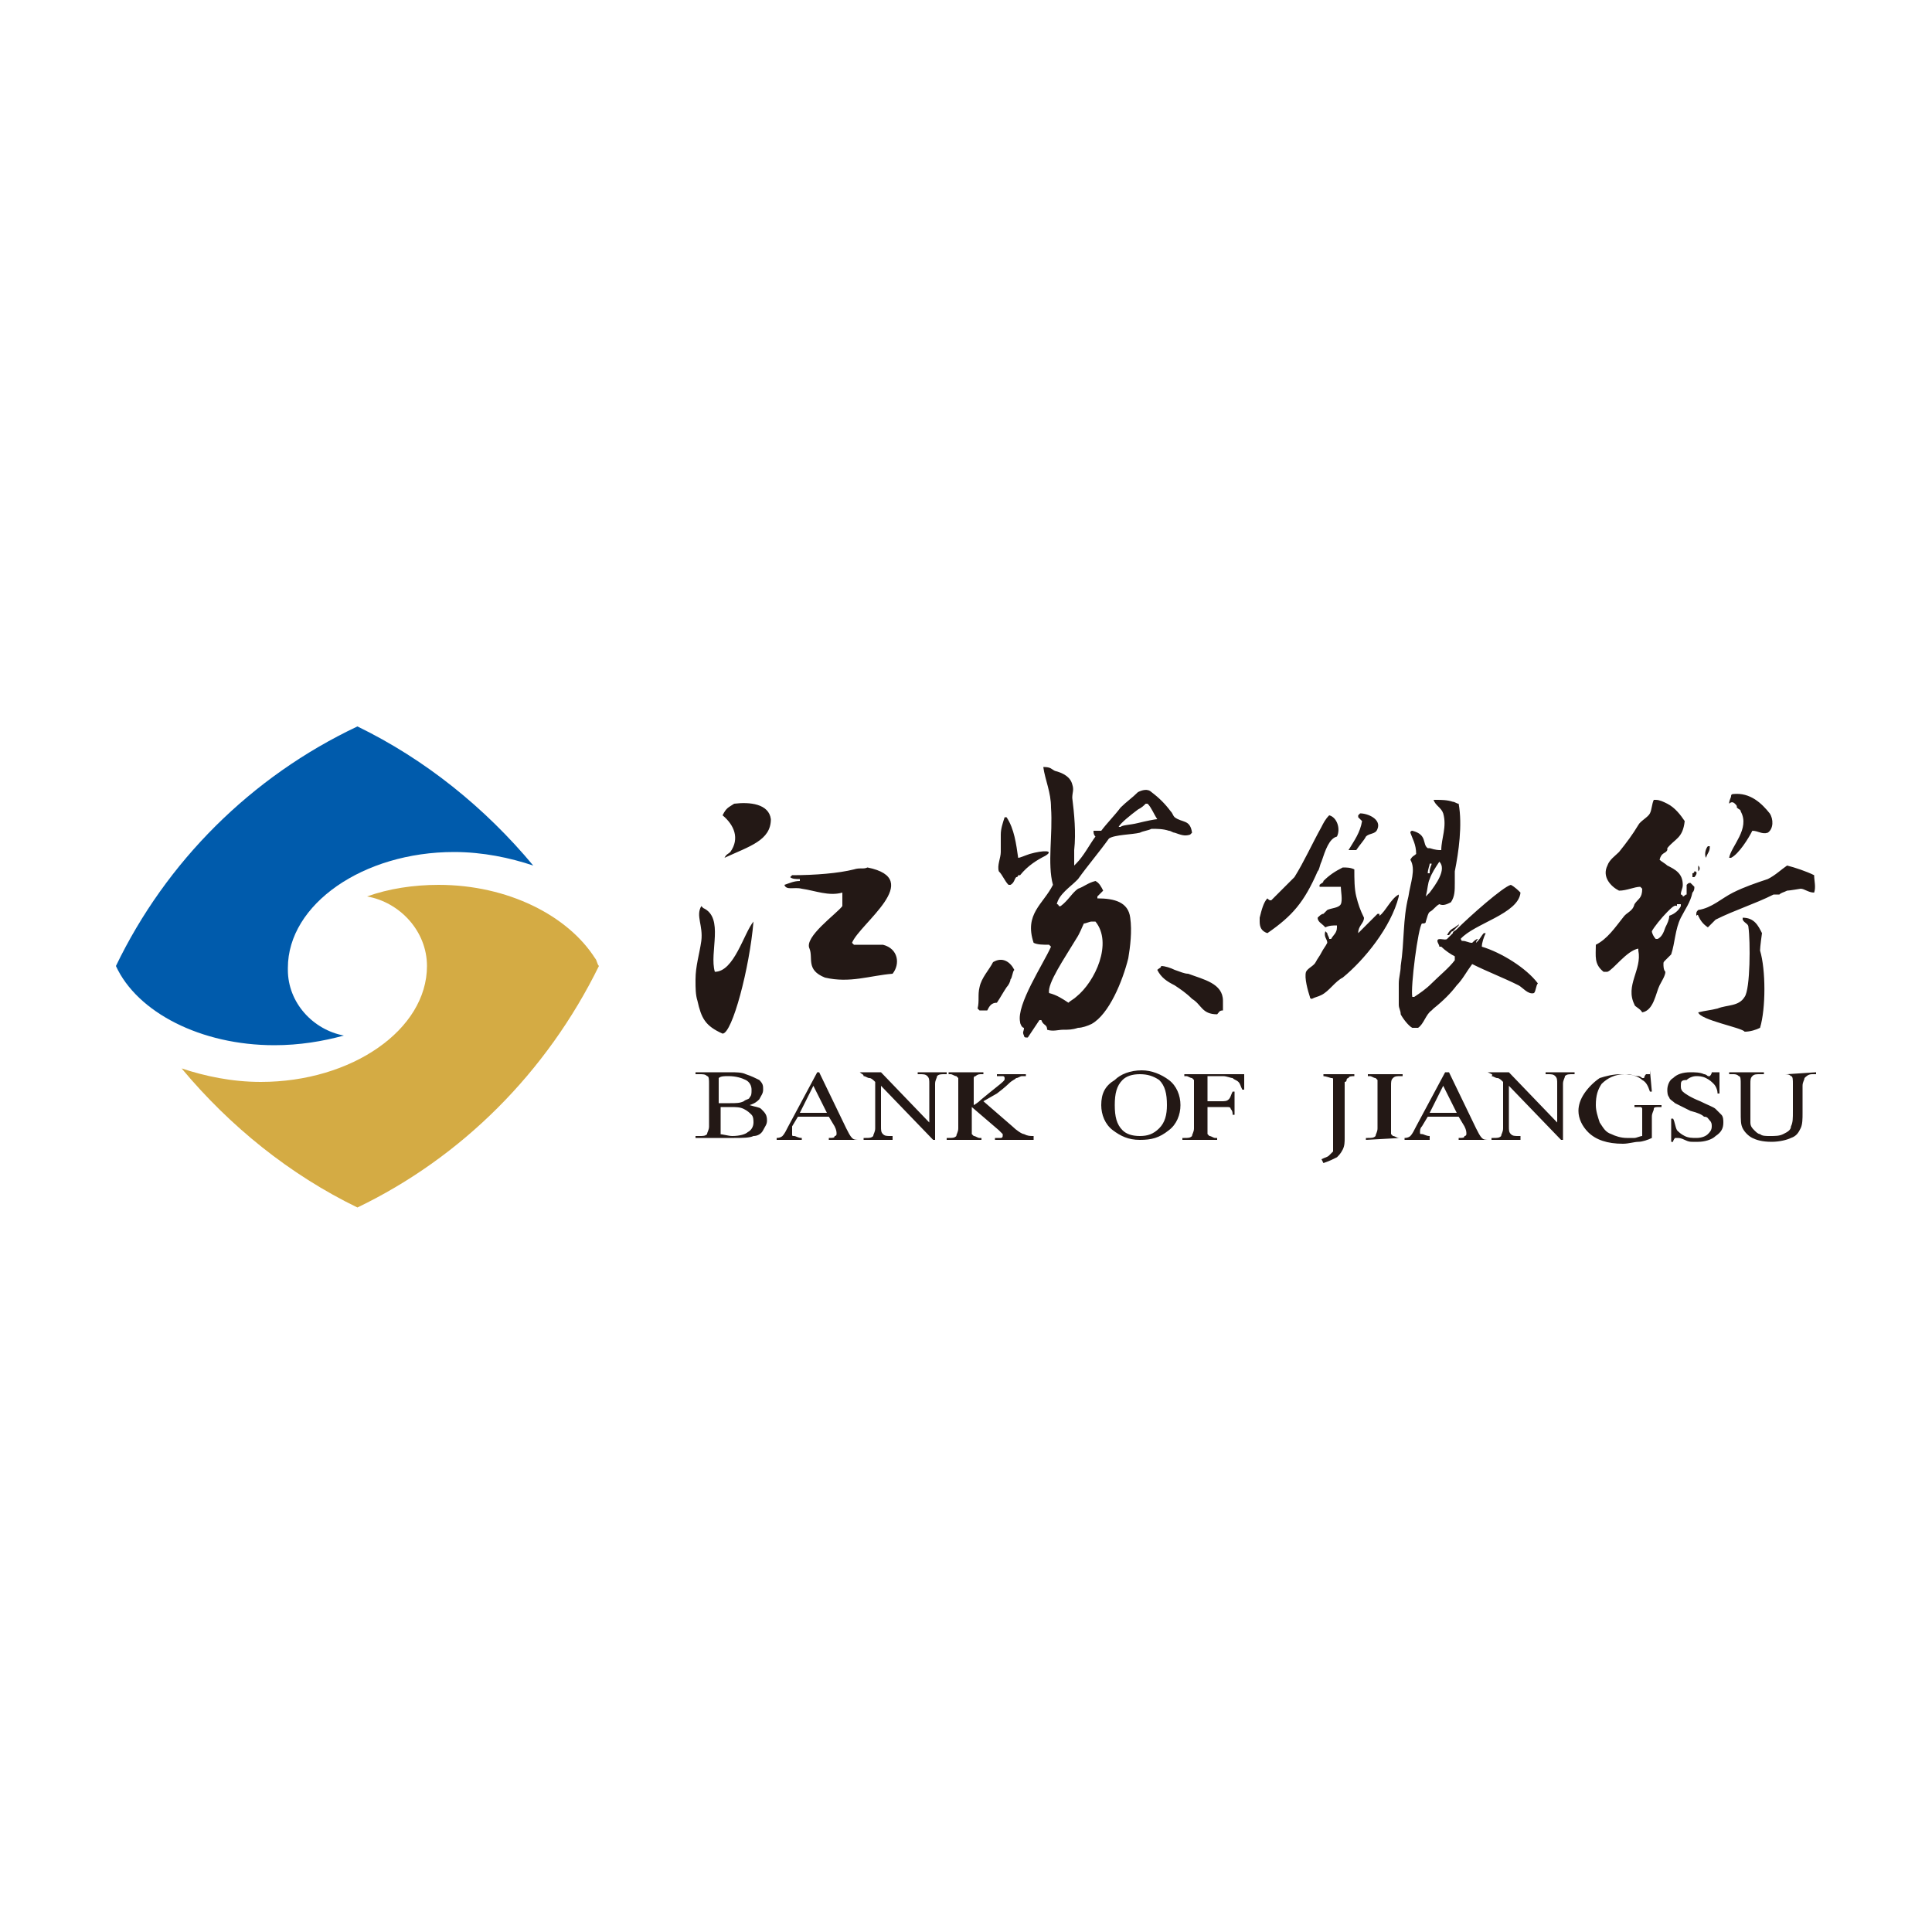
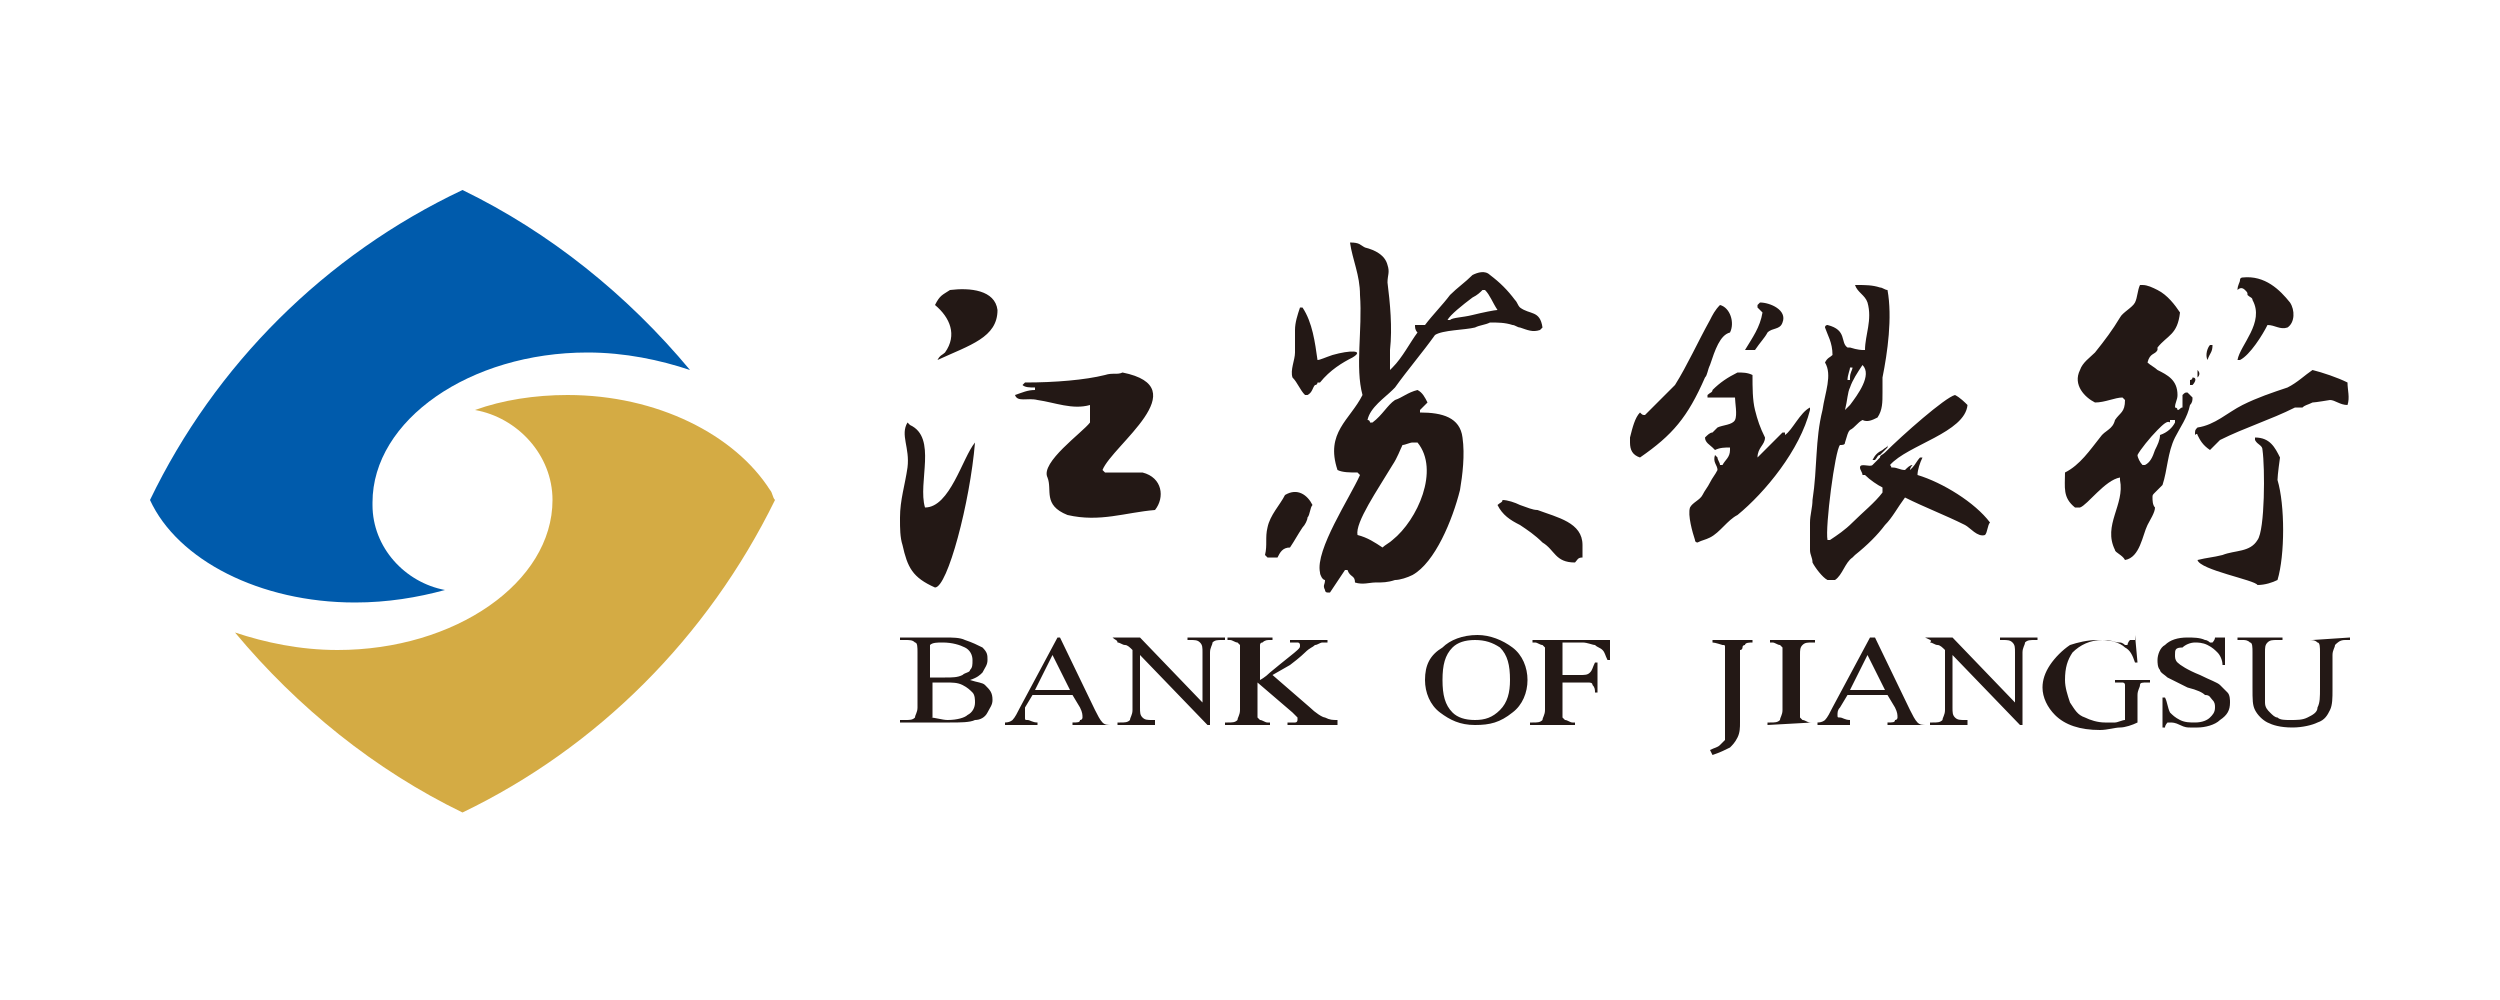
- <svg xmlns="http://www.w3.org/2000/svg" viewBox="0 0 2560 1024" version="1.1" width="200" height="200">
+ <svg xmlns="http://www.w3.org/2000/svg" viewBox="0 0 2560 1024" version="1.1">
  <path d="M581.12 404.48c-33.28 0-66.56 5.12-94.72 15.36 43.52 7.68 79.36 46.08 79.36 92.16 0 84.48-99.84 153.6-220.16 153.6-38.4 0-74.24-7.68-104.96-17.92 64 76.8 143.36 140.8 232.96 184.32 138.24-66.56 250.88-179.2 320-320-2.56-2.56-2.56-7.68-5.12-10.24-35.84-56.32-115.2-97.28-207.36-97.28z" fill="#D4AB44" />
  <path d="M363.52 616.96c33.28 0 64-5.12 92.16-12.8-40.96-7.68-74.24-43.52-74.24-87.04v-2.56c0-84.48 99.84-153.6 220.16-153.6 38.4 0 74.24 7.68 104.96 17.92-64-76.8-143.36-140.8-232.96-184.32C332.8 261.12 220.16 373.76 153.6 512c28.16 61.44 112.64 104.96 209.92 104.96z" fill="#005BAC" />
  <path d="M2209.28 355.84v2.56c-2.56 5.12-7.68 2.56-10.24 12.8 2.56 2.56 7.68 5.12 10.24 7.68 10.24 5.12 20.48 10.24 20.48 25.6 0 5.12-2.56 7.68-2.56 12.8 0 0 2.56 0 2.56 2.56 2.56 0 2.56-2.56 5.12-2.56v-12.8c2.56-2.56 2.56-2.56 5.12-2.56l2.56 2.56 2.56 2.56c0 2.56 0 5.12-2.56 7.68-2.56 12.8-10.24 23.04-15.36 33.28-7.68 15.36-7.68 33.28-12.8 48.64l-7.68 7.68c-2.56 2.56-2.56 2.56-2.56 5.12s0 7.68 2.56 10.24c0 5.12-5.12 12.8-7.68 17.92-5.12 10.24-7.68 33.28-23.04 35.84-2.56-5.12-10.24-7.68-10.24-10.24-12.8-25.6 10.24-46.08 5.12-71.68v-2.56c-15.36 2.56-33.28 28.16-40.96 30.72H2124.8c-12.8-10.24-10.24-20.48-10.24-35.84 15.36-7.68 25.6-23.04 35.84-35.84 5.12-7.68 12.8-7.68 15.36-17.92 5.12-7.68 10.24-7.68 10.24-20.48l-2.56-2.56c-7.68 0-17.92 5.12-28.16 5.12-10.24-5.12-23.04-17.92-15.36-33.28 2.56-7.68 10.24-12.8 15.36-17.92 10.24-12.8 17.92-23.04 25.6-35.84 2.56-5.12 12.8-10.24 15.36-15.36 2.56-5.12 2.56-12.8 5.12-17.92h2.56c5.12 0 10.24 2.56 15.36 5.12 10.24 5.12 17.92 15.36 23.04 23.04-2.56 23.04-12.8 23.04-23.04 35.84 0-5.12 0-2.56 0 0z m89.6-58.88c2.56 2.56 2.56 2.56 2.56 5.12 2.56 2.56 5.12 2.56 5.12 5.12 12.8 23.04-12.8 46.08-15.36 61.44h2.56c10.24-5.12 23.04-25.6 28.16-35.84 7.68 0 12.8 5.12 20.48 2.56 7.68-5.12 7.68-17.92 2.56-25.6-10.24-12.8-25.6-28.16-48.64-25.6 0 0-2.56 0-2.56 2.56s-2.56 5.12-2.56 10.24c2.56-2.56 5.12-2.56 7.68 0z m-48.64 276.48c10.24-2.56 15.36-2.56 25.6-5.12 12.8-5.12 28.16-2.56 35.84-15.36 7.68-10.24 7.68-74.24 5.12-92.16 0-5.12-5.12-5.12-7.68-10.24v-2.56c15.36 0 20.48 10.24 25.6 20.48 0 0-2.56 17.92-2.56 23.04 7.68 25.6 7.68 76.8 0 102.4-5.12 2.56-12.8 5.12-20.48 5.12-2.56-5.12-58.88-15.36-61.44-25.6 0 2.56 0 2.56 0 0z m0-128c2.56 5.12 5.12 10.24 12.8 15.36l10.24-10.24c25.6-12.8 51.2-20.48 76.8-33.28h7.68c2.56-2.56 5.12-2.56 10.24-5.12 2.56 0 17.92-2.56 17.92-2.56 5.12 0 10.24 5.12 17.92 5.12 2.56-7.68 0-15.36 0-23.04-10.24-5.12-25.6-10.24-35.84-12.8-7.68 5.12-15.36 12.8-25.6 17.92-15.36 5.12-30.72 10.24-46.08 17.92-15.36 7.68-28.16 20.48-46.08 23.04-2.56 2.56-2.56 2.56-2.56 7.68 2.56-2.56 2.56 0 2.56 0z m0-66.56c2.56 2.56 2.56 5.12 0 7.68v-5.12-2.56z m10.24-10.24c2.56-7.68 5.12-7.68 5.12-15.36h-2.56c-2.56 2.56-5.12 10.24-2.56 15.36z m-17.92 25.6c2.56 0 2.56 0 0 0h2.56c2.56-2.56 5.12-7.68 0-7.68 0 0 0 2.56-2.56 2.56v5.12z m-33.28 46.08c-7.68 7.68-17.92 20.48-20.48 25.6 0 2.56 2.56 7.68 5.12 10.24h2.56c5.12-2.56 7.68-7.68 10.24-15.36 2.56-5.12 5.12-10.24 5.12-15.36 7.68-2.56 12.8-7.68 15.36-12.8v-2.56h-5.12v2.56c-2.56-2.56-7.68 2.56-12.8 7.68zM1751.04 550.4c-5.12 2.56-7.68 2.56-12.8 5.12 0 0-2.56 0-2.56-2.56-2.56-7.68-7.68-25.6-5.12-33.28 2.56-5.12 10.24-7.68 12.8-12.8 2.56-5.12 5.12-7.68 7.68-12.8 2.56-5.12 5.12-7.68 7.68-12.8 0-5.12-5.12-7.68-2.56-15.36l2.56 2.56c0 2.56 2.56 5.12 2.56 7.68h2.56c2.56-5.12 7.68-7.68 7.68-15.36v-2.56c-5.12 0-10.24 0-15.36 2.56l-2.56-2.56c-2.56-2.56-7.68-5.12-7.68-10.24 2.56-2.56 5.12-5.12 7.68-5.12l5.12-5.12c5.12-2.56 15.36-2.56 17.92-7.68 2.56-5.12 0-17.92 0-23.04h-28.16v-2.56c2.56-2.56 5.12-2.56 5.12-5.12 7.68-7.68 15.36-12.8 25.6-17.92 5.12 0 10.24 0 15.36 2.56 0 12.8 0 25.6 2.56 35.84 2.56 10.24 5.12 17.92 10.24 28.16 0 7.68-7.68 10.24-7.68 20.48l25.6-25.6h2.56v2.56c7.68-5.12 15.36-23.04 25.6-28.16v2.56c-10.24 40.96-46.08 84.48-74.24 107.52-10.24 5.12-17.92 17.92-28.16 23.04z m143.36-110.08c5.12-2.56 7.68-7.68 12.8-10.24 5.12 2.56 10.24 0 15.36-2.56 5.12-7.68 5.12-15.36 5.12-25.6v-15.36c5.12-25.6 10.24-61.44 5.12-89.6-2.56 0-5.12-2.56-7.68-2.56-7.68-2.56-15.36-2.56-23.04-2.56h-2.56c2.56 7.68 10.24 10.24 12.8 17.92 5.12 17.92-2.56 33.28-2.56 48.64h-2.56s-5.12 0-12.8-2.56h-2.56c-7.68-5.12 0-17.92-20.48-23.04 0 0-2.56 0-2.56 2.56 2.56 7.68 7.68 15.36 7.68 28.16-2.56 2.56-5.12 2.56-7.68 7.68 7.68 12.8 0 30.72-2.56 48.64-7.68 30.72-5.12 58.88-10.24 92.16 0 7.68-2.56 15.36-2.56 23.04V563.2c0 5.12 2.56 7.68 2.56 12.8 2.56 5.12 10.24 15.36 15.36 17.92h7.68c7.68-5.12 10.24-17.92 17.92-23.04l2.56-2.56c12.8-10.24 23.04-20.48 30.72-30.72 7.68-7.68 12.8-17.92 20.48-28.16 20.48 10.24 40.96 17.92 61.44 28.16 5.12 2.56 12.8 12.8 20.48 10.24 2.56-2.56 2.56-10.24 5.12-12.8-15.36-20.48-48.64-40.96-74.24-48.64 0-5.12 2.56-12.8 5.12-17.92h-2.56c-2.56 2.56-5.12 7.68-7.68 10.24l-2.56 2.56c0-2.56 2.56-5.12 2.56-5.12-2.56 0-5.12 2.56-7.68 5.12-5.12 0-7.68-2.56-12.8-2.56-2.56 0 0 0-2.56-2.56 17.92-20.48 76.8-33.28 79.36-61.44-2.56-2.56-7.68-7.68-12.8-10.24-10.24 2.56-53.76 40.96-71.68 58.88-2.56 2.56-5.12 2.56-5.12 5.12l-7.68 7.68c-2.56 2.56-12.8-2.56-12.8 2.56 0 2.56 2.56 5.12 2.56 7.68h2.56c5.12 5.12 12.8 10.24 17.92 12.8v5.12c-7.68 10.24-20.48 20.48-30.72 30.72-7.68 7.68-15.36 12.8-23.04 17.92h-2.56c-2.56-12.8 7.68-92.16 12.8-97.28 2.56 0 5.12 0 5.12-2.56 2.56-7.68 2.56-10.24 5.12-12.8z m0-64s2.56 0 0 0h2.56c0 2.56-2.56 5.12-2.56 10.24v2.56h-2.56c0-5.12 2.56-10.24 2.56-12.8z m0 20.48c2.56-7.68 7.68-15.36 12.8-23.04 10.24 10.24-5.12 30.72-12.8 40.96l-5.12 5.12c2.56-10.24 2.56-17.92 5.12-23.04z m33.28 64c2.56-2.56 5.12-2.56 5.12-5.12v2.56l-7.68 7.68c-2.56 0-2.56 2.56-5.12 5.12h-2.56c2.56-5.12 5.12-7.68 10.24-10.24z m-176.64-133.12c-12.8 23.04-23.04 46.08-35.84 66.56l-30.72 30.72c-2.56 0-2.56 0-5.12-2.56-5.12 5.12-7.68 15.36-10.24 25.6v5.12c0 7.68 2.56 12.8 10.24 15.36 33.28-23.04 48.64-40.96 66.56-81.92 2.56-2.56 2.56-7.68 5.12-12.8 5.12-15.36 10.24-30.72 20.48-33.28 5.12-10.24 0-25.6-10.24-28.16-5.12 5.12-7.68 10.24-10.24 15.36z m58.88 12.8c5.12-5.12 12.8-2.56 15.36-10.24 5.12-12.8-12.8-20.48-23.04-20.48l-2.56 2.56v2.56l5.12 5.12c-2.56 15.36-10.24 25.6-17.92 38.4h10.24c5.12-7.68 10.24-12.8 12.8-17.92zM1169.92 483.84h-38.4l-2.56-2.56c10.24-25.6 97.28-84.48 20.48-99.84-5.12 2.56-10.24 0-17.92 2.56-20.48 5.12-51.2 7.68-81.92 7.68l-2.56 2.56c2.56 2.56 7.68 2.56 12.8 2.56v2.56c-7.68 0-12.8 2.56-20.48 5.12 2.56 7.68 12.8 2.56 23.04 5.12 17.92 2.56 35.84 10.24 53.76 5.12v17.92c-7.68 10.24-51.2 40.96-43.52 56.32 5.12 12.8-5.12 28.16 20.48 38.4 33.28 7.68 58.88-2.56 89.6-5.12 10.24-12.8 7.68-33.28-12.8-38.4zM947.2 519.68c-7.68-25.6 12.8-71.68-15.36-84.48l-2.56-2.56c-7.68 12.8 2.56 25.6 0 46.08-2.56 17.92-7.68 33.28-7.68 51.2v2.56c0 7.68 0 17.92 2.56 25.6 5.12 23.04 10.24 33.28 33.28 43.52 12.8 0 35.84-87.04 40.96-148.48-12.8 15.36-25.6 66.56-51.2 66.56z m25.6-222.72c-7.68 5.12-10.24 5.12-15.36 15.36 15.36 12.8 23.04 30.72 10.24 48.64-2.56 2.56-5.12 2.56-7.68 7.68 33.28-15.36 61.44-23.04 61.44-51.2-2.56-20.48-28.16-23.04-48.64-20.48zM1315.84 506.88c-5.12 10.24-15.36 20.48-17.92 33.28-2.56 10.24 0 17.92-2.56 28.16l2.56 2.56h10.24c2.56-5.12 5.12-10.24 12.8-10.24 5.12-7.68 7.68-12.8 12.8-20.48 2.56-2.56 5.12-7.68 5.12-10.24 2.56-2.56 2.56-10.24 5.12-12.8-5.12-10.24-15.36-17.92-28.16-10.24z m33.28-138.24c2.56 0 7.68-2.56 15.36-5.12 17.92-5.12 33.28-5.12 20.48 2.56-10.24 5.12-23.04 12.8-33.28 25.6h-2.56s0 2.56-2.56 2.56c-2.56 2.56-2.56 7.68-7.68 10.24h-2.56c-5.12-5.12-7.68-12.8-12.8-17.92-2.56-7.68 2.56-17.92 2.56-25.6v-23.04c0-7.68 2.56-15.36 5.12-23.04h2.56c10.24 15.36 12.8 35.84 15.36 53.76z m207.36 168.96c-10.24-5.12-17.92-10.24-23.04-20.48 2.56-2.56 5.12-2.56 5.12-5.12 5.12 0 12.8 2.56 17.92 5.12 7.68 2.56 12.8 5.12 17.92 5.12 20.48 7.68 46.08 12.8 46.08 35.84v12.8c-5.12 0-5.12 2.56-7.68 5.12-20.48 0-20.48-12.8-33.28-20.48-7.68-7.68-15.36-12.8-23.04-17.92z m-48.64-256c-7.68 7.68-15.36 12.8-23.04 20.48-7.68 10.24-17.92 20.48-25.6 30.72h-10.24c0 2.56 0 5.12 2.56 7.68-7.68 10.24-15.36 25.6-25.6 35.84l-2.56 2.56V358.4c2.56-23.04 0-48.64-2.56-69.12 0-7.68 2.56-10.24 0-17.92-2.56-10.24-12.8-15.36-23.04-17.92-5.12-2.56-5.12-5.12-15.36-5.12 2.56 17.92 10.24 33.28 10.24 53.76 2.56 35.84-5.12 74.24 2.56 102.4-12.8 25.6-38.4 38.4-25.6 76.8 5.12 2.56 12.8 2.56 20.48 2.56l2.56 2.56c-10.24 23.04-46.08 76.8-40.96 99.84 0 2.56 2.56 7.68 5.12 7.68 0 5.12-2.56 5.12 0 10.24 0 0 0 2.56 2.56 2.56h2.56l15.36-23.04h2.56c2.56 7.68 7.68 5.12 7.68 12.8 7.68 2.56 15.36 0 20.48 0 7.68 0 12.8 0 20.48-2.56 5.12 0 12.8-2.56 17.92-5.12 23.04-12.8 40.96-56.32 48.64-87.04 2.56-15.36 5.12-35.84 2.56-53.76-2.56-20.48-20.48-25.6-43.52-25.6v-2.56l7.68-7.68c-2.56-5.12-5.12-10.24-10.24-12.8-10.24 2.56-15.36 7.68-23.04 10.24-7.68 5.12-12.8 15.36-23.04 23.04h-2.56s0-2.56-2.56-2.56c2.56-12.8 17.92-23.04 25.6-30.72l2.56-2.56c12.8-17.92 28.16-35.84 40.96-53.76 7.68-5.12 30.72-5.12 40.96-7.68 5.12-2.56 10.24-2.56 15.36-5.12 7.68 0 15.36 0 23.04 2.56 2.56 0 5.12 2.56 7.68 2.56 7.68 2.56 12.8 5.12 20.48 2.56l2.56-2.56c-2.56-17.92-12.8-12.8-23.04-20.48-2.56-2.56-2.56-5.12-5.12-7.68-7.68-10.24-15.36-17.92-25.6-25.6-5.12-5.12-12.8-2.56-17.92 0z m-81.92 271.36c-2.56 2.56-7.68 5.12-10.24 7.68-7.68-5.12-15.36-10.24-25.6-12.8-2.56-12.8 20.48-46.08 35.84-71.68 5.12-7.68 7.68-15.36 10.24-20.48 2.56 0 7.68-2.56 10.24-2.56h5.12c23.04 28.16 0 79.36-25.6 99.84z m81.92-230.4c-10.24 2.56-20.48 2.56-23.04 5.12h-2.56c2.56-5.12 15.36-15.36 25.6-23.04 5.12-2.56 7.68-5.12 10.24-7.68h2.56c5.12 5.12 7.68 12.8 12.8 20.48-2.56 0-15.36 2.56-25.6 5.12zM993.28 696.32c7.68 2.56 12.8 2.56 15.36 5.12 5.12 5.12 7.68 7.68 7.68 15.36 0 5.12-2.56 7.68-5.12 12.8s-7.68 7.68-12.8 7.68c-5.12 2.56-15.36 2.56-25.6 2.56h-51.2v-2.56h5.12c5.12 0 7.68 0 10.24-2.56 0-2.56 2.56-5.12 2.56-10.24v-56.32c0-5.12 0-10.24-2.56-10.24-2.56-2.56-5.12-2.56-10.24-2.56H921.6v-2.56h46.08c7.68 0 15.36 0 20.48 2.56 7.68 2.56 12.8 5.12 17.92 7.68 5.12 5.12 5.12 7.68 5.12 12.8s-2.56 7.68-5.12 12.8c-2.56 2.56-5.12 5.12-12.8 7.68z m-40.96-2.56h15.36c7.68 0 12.8 0 17.92-2.56 2.56-2.56 7.68-2.56 7.68-5.12 2.56-2.56 2.56-5.12 2.56-10.24s-2.56-10.24-7.68-12.8c-5.12-2.56-12.8-5.12-23.04-5.12-5.12 0-10.24 0-12.8 2.56v33.28z m0 40.96c5.12 0 12.8 2.56 17.92 2.56 10.24 0 17.92-2.56 20.48-5.12 5.12-2.56 7.68-7.68 7.68-12.8 0-2.56 0-7.68-2.56-10.24-2.56-2.56-5.12-5.12-10.24-7.68-5.12-2.56-10.24-2.56-17.92-2.56h-12.8v35.84zM1098.24 711.68h-40.96l-7.68 12.8v10.24c0 2.56 0 2.56 2.56 2.56s5.12 2.56 10.24 2.56v2.56h-33.28v-2.56c5.12 0 7.68-2.56 7.68-2.56 2.56-2.56 5.12-7.68 7.68-12.8l38.4-71.68h2.56l35.84 74.24c2.56 5.12 5.12 10.24 7.68 12.8 2.56 2.56 5.12 2.56 10.24 2.56h-40.96v-2.56c5.12 0 7.68 0 7.68-2.56 2.56 0 2.56-2.56 2.56-2.56 0-2.56 0-5.12-2.56-10.24l-7.68-12.8z m-2.56-5.12l-17.92-35.84-17.92 35.84h35.84zM1139.2 652.8h28.16l64 66.56v-51.2c0-5.12 0-7.68-2.56-10.24-2.56-2.56-5.12-2.56-10.24-2.56h-2.56v-2.56H1254.4v2.56h-2.56c-5.12 0-7.68 0-10.24 2.56 0 2.56-2.56 5.12-2.56 10.24V742.4h-2.56l-69.12-71.68v53.76c0 5.12 0 7.68 2.56 10.24 2.56 2.56 5.12 2.56 10.24 2.56h2.56v5.12h-38.4v-2.56h2.56c5.12 0 7.68 0 10.24-2.56 0-2.56 2.56-5.12 2.56-10.24V665.6c-2.56-2.56-5.12-5.12-7.68-5.12-2.56 0-5.12-2.56-7.68-2.56 0-2.56-2.56-2.56-5.12-5.12zM1303.04 691.2l38.4 33.28c5.12 5.12 12.8 10.24 15.36 10.24 5.12 2.56 7.68 2.56 12.8 2.56v5.12h-51.2v-2.56h7.68c2.56 0 2.56-2.56 2.56-2.56v-2.56l-5.12-5.12-35.84-30.72V734.72l2.56 2.56c2.56 0 5.12 2.56 7.68 2.56h2.56v2.56H1254.4v-2.56h2.56c5.12 0 7.68 0 10.24-2.56 0-2.56 2.56-5.12 2.56-10.24v-56.32-10.24l-2.56-2.56c-2.56 0-5.12-2.56-7.68-2.56h-2.56v-2.56h46.08v2.56h-2.56c-2.56 0-5.12 0-7.68 2.56-2.56 0-2.56 2.56-2.56 2.56V696.32s5.12-2.56 10.24-7.68c15.36-12.8 25.6-20.48 28.16-23.04 2.56-2.56 2.56-2.56 2.56-5.12 0 0 0-2.56-2.56-2.56H1320.96v-2.56h38.4v2.56h-5.12c-2.56 0-5.12 2.56-7.68 2.56-2.56 2.56-5.12 2.56-10.24 7.68 0 0-5.12 5.12-15.36 12.8l-17.92 10.24zM1512.96 650.24c12.8 0 25.6 5.12 35.84 12.8 10.24 7.68 15.36 20.48 15.36 33.28s-5.12 25.6-15.36 33.28c-12.8 10.24-23.04 12.8-38.4 12.8s-25.6-5.12-35.84-12.8c-10.24-7.68-15.36-20.48-15.36-33.28 0-15.36 5.12-25.6 17.92-33.28 7.68-7.68 20.48-12.8 35.84-12.8z m-2.56 5.12c-10.24 0-17.92 2.56-23.04 7.68-7.68 7.68-10.24 17.92-10.24 33.28 0 15.36 2.56 25.6 10.24 33.28 5.12 5.12 12.8 7.68 23.04 7.68s17.92-2.56 25.6-10.24c7.68-7.68 10.24-17.92 10.24-30.72 0-15.36-2.56-25.6-10.24-33.28-7.68-5.12-15.36-7.68-25.6-7.68zM1600 657.92V691.2h17.92c5.12 0 7.68 0 10.24-2.56 2.56-2.56 2.56-5.12 5.12-10.24h2.56v30.72h-2.56c0-2.56 0-5.12-2.56-7.68 0-2.56-2.56-2.56-5.12-2.56h-25.6V734.72l2.56 2.56c2.56 0 5.12 2.56 7.68 2.56h2.56v2.56h-46.08v-2.56h2.56c5.12 0 7.68 0 10.24-2.56 0-2.56 2.56-5.12 2.56-10.24v-56.32-7.68l-2.56-2.56c-2.56 0-5.12-2.56-7.68-2.56h-2.56v-2.56h79.36v20.48h-2.56c-2.56-5.12-2.56-7.68-5.12-10.24-2.56-2.56-5.12-2.56-7.68-5.12-2.56 0-7.68-2.56-12.8-2.56h-20.48zM1856 739.84l-46.08 2.56v-2.56h2.56c5.12 0 7.68 0 10.24-2.56 0-2.56 2.56-5.12 2.56-10.24v-56.32-7.68l-2.56-2.56c-2.56 0-5.12-2.56-7.68-2.56h-2.56v-2.56h46.08v2.56h-2.56c-5.12 0-7.68 0-10.24 2.56-2.56 2.56-2.56 5.12-2.56 10.24v64l2.56 2.56c2.56 0 5.12 2.56 7.68 2.56h2.56zM1932.8 711.68h-40.96l-7.68 12.8c-2.56 2.56-2.56 5.12-2.56 7.68 0 2.56 0 2.56 2.56 2.56s5.12 2.56 10.24 2.56v5.12h-33.28v-2.56c5.12 0 7.68-2.56 7.68-2.56 2.56-2.56 5.12-7.68 7.68-12.8l38.4-71.68h5.12l35.84 74.24c2.56 5.12 5.12 10.24 7.68 12.8 2.56 2.56 5.12 2.56 10.24 2.56h-40.96v-2.56c5.12 0 7.68 0 7.68-2.56 2.56 0 2.56-2.56 2.56-2.56 0-2.56 0-5.12-2.56-10.24l-7.68-12.8z m-2.56-5.12l-17.92-35.84-17.92 35.84h35.84zM1971.2 652.8h28.16l64 66.56v-51.2c0-5.12 0-7.68-2.56-10.24-2.56-2.56-5.12-2.56-10.24-2.56H2048v-2.56h38.4v2.56h-2.56c-5.12 0-7.68 0-10.24 2.56 0 2.56-2.56 5.12-2.56 10.24V742.4h-2.56l-69.12-71.68v53.76c0 5.12 0 7.68 2.56 10.24 2.56 2.56 5.12 2.56 10.24 2.56h2.56v5.12h-38.4v-2.56h2.56c5.12 0 7.68 0 10.24-2.56 0-2.56 2.56-5.12 2.56-10.24V665.6c-2.56-2.56-5.12-5.12-7.68-5.12-2.56 0-5.12-2.56-7.68-2.56 2.56-2.56 0-2.56-5.12-5.12zM2186.24 650.24l2.56 28.16h-2.56c-2.56-7.68-5.12-12.8-10.24-15.36-5.12-5.12-15.36-7.68-23.04-7.68-12.8 0-23.04 5.12-30.72 12.8-5.12 7.68-7.68 15.36-7.68 28.16 0 7.68 2.56 15.36 5.12 23.04 5.12 7.68 7.68 12.8 15.36 15.36 5.12 2.56 12.8 5.12 20.48 5.12h10.24c2.56 0 7.68-2.56 10.24-2.56v-25.6-10.24c0-2.56-2.56-2.56-2.56-2.56h-7.68v-2.56H2201.6v2.56h-2.56c-5.12 0-7.68 0-7.68 2.56s-2.56 5.12-2.56 10.24v28.16c-5.12 2.56-12.8 5.12-17.92 5.12-5.12 0-12.8 2.56-20.48 2.56-20.48 0-35.84-5.12-46.08-15.36-7.68-7.68-12.8-17.92-12.8-28.16 0-7.68 2.56-15.36 7.68-23.04 5.12-7.68 12.8-15.36 20.48-20.48 7.68-2.56 17.92-5.12 28.16-5.12h10.24c2.56 0 7.68 2.56 12.8 2.56 2.56 0 5.12 2.56 5.12 2.56h2.56s0-2.56 2.56-5.12h5.12zM2278.4 650.24v30.72h-2.56c0-5.12-2.56-10.24-5.12-12.8-2.56-2.56-5.12-5.12-10.24-7.68-5.12-2.56-10.24-2.56-12.8-2.56-5.12 0-10.24 2.56-12.8 5.12-7.68 0-7.68 2.56-7.68 7.68 0 2.56 0 5.12 2.56 7.68 2.56 2.56 10.24 7.68 23.04 12.8 10.24 5.12 17.92 7.68 20.48 10.24l7.68 7.68c2.56 2.56 2.56 7.68 2.56 10.24 0 7.68-2.56 12.8-10.24 17.92-5.12 5.12-15.36 7.68-23.04 7.68h-7.68c-2.56 0-5.12 0-10.24-2.56s-7.68-2.56-10.24-2.56h-2.56s-2.56 2.56-2.56 5.12h-2.56v-30.72h2.56c2.56 5.12 2.56 10.24 5.12 15.36 2.56 2.56 5.12 5.12 10.24 7.68 5.12 2.56 10.24 2.56 15.36 2.56 7.68 0 12.8-2.56 15.36-5.12 2.56-2.56 5.12-5.12 5.12-10.24 0-2.56 0-5.12-2.56-7.68-2.56-2.56-2.56-5.12-7.68-5.12-2.56-2.56-7.68-5.12-17.92-7.68l-20.48-10.24c-2.56-2.56-7.68-5.12-7.68-7.68-2.56-2.56-2.56-7.68-2.56-10.24 0-5.12 2.56-12.8 7.68-15.36 5.12-5.12 12.8-7.68 23.04-7.68 5.12 0 12.8 0 17.92 2.56 2.56 0 5.12 2.56 5.12 2.56h2.56s2.56-2.56 2.56-5.12h10.24zM2368 655.36l38.4-2.56v2.56h-5.12c-5.12 0-7.68 2.56-10.24 5.12 0 2.56-2.56 5.12-2.56 10.24v35.84c0 7.68 0 15.36-2.56 20.48-2.56 5.12-5.12 10.24-12.8 12.8-5.12 2.56-15.36 5.12-25.6 5.12-12.8 0-20.48-2.56-25.6-5.12-5.12-2.56-10.24-7.68-12.8-12.8-2.56-5.12-2.56-10.24-2.56-23.04v-35.84c0-5.12 0-10.24-2.56-10.24-2.56-2.56-5.12-2.56-7.68-2.56h-5.12v-2.56h46.08v2.56h-5.12c-5.12 0-7.68 0-10.24 2.56-2.56 2.56-2.56 5.12-2.56 10.24v51.2c0 5.12 2.56 7.68 5.12 10.24 2.56 2.56 5.12 5.12 7.68 5.12 2.56 2.56 7.68 2.56 12.8 2.56 7.68 0 12.8 0 17.92-2.56 5.12-2.56 10.24-5.12 10.24-10.24 2.56-5.12 2.56-10.24 2.56-20.48v-35.84c0-5.12 0-10.24-2.56-10.24-2.56-2.56-5.12-2.56-10.24-2.56h5.12z" fill="#231815" />
  <path d="M1781.76 739.84c0 5.12 0 10.24-2.56 15.36-2.56 5.12-5.12 7.68-7.68 10.24-5.12 2.56-10.24 5.12-17.92 7.68l-2.56-5.12c5.12-2.56 7.68-2.56 10.24-5.12l5.12-5.12v-87.04-7.68c0-2.56 0-2.56-2.56-2.56 0 0-7.68-2.56-10.24-2.56v-2.56h40.96v2.56c-2.56 0-7.68 0-7.68 2.56 0 0-2.56 0-2.56 2.56 0 0 0 2.56-2.56 2.56v74.24z" fill="#231815" />
</svg>
